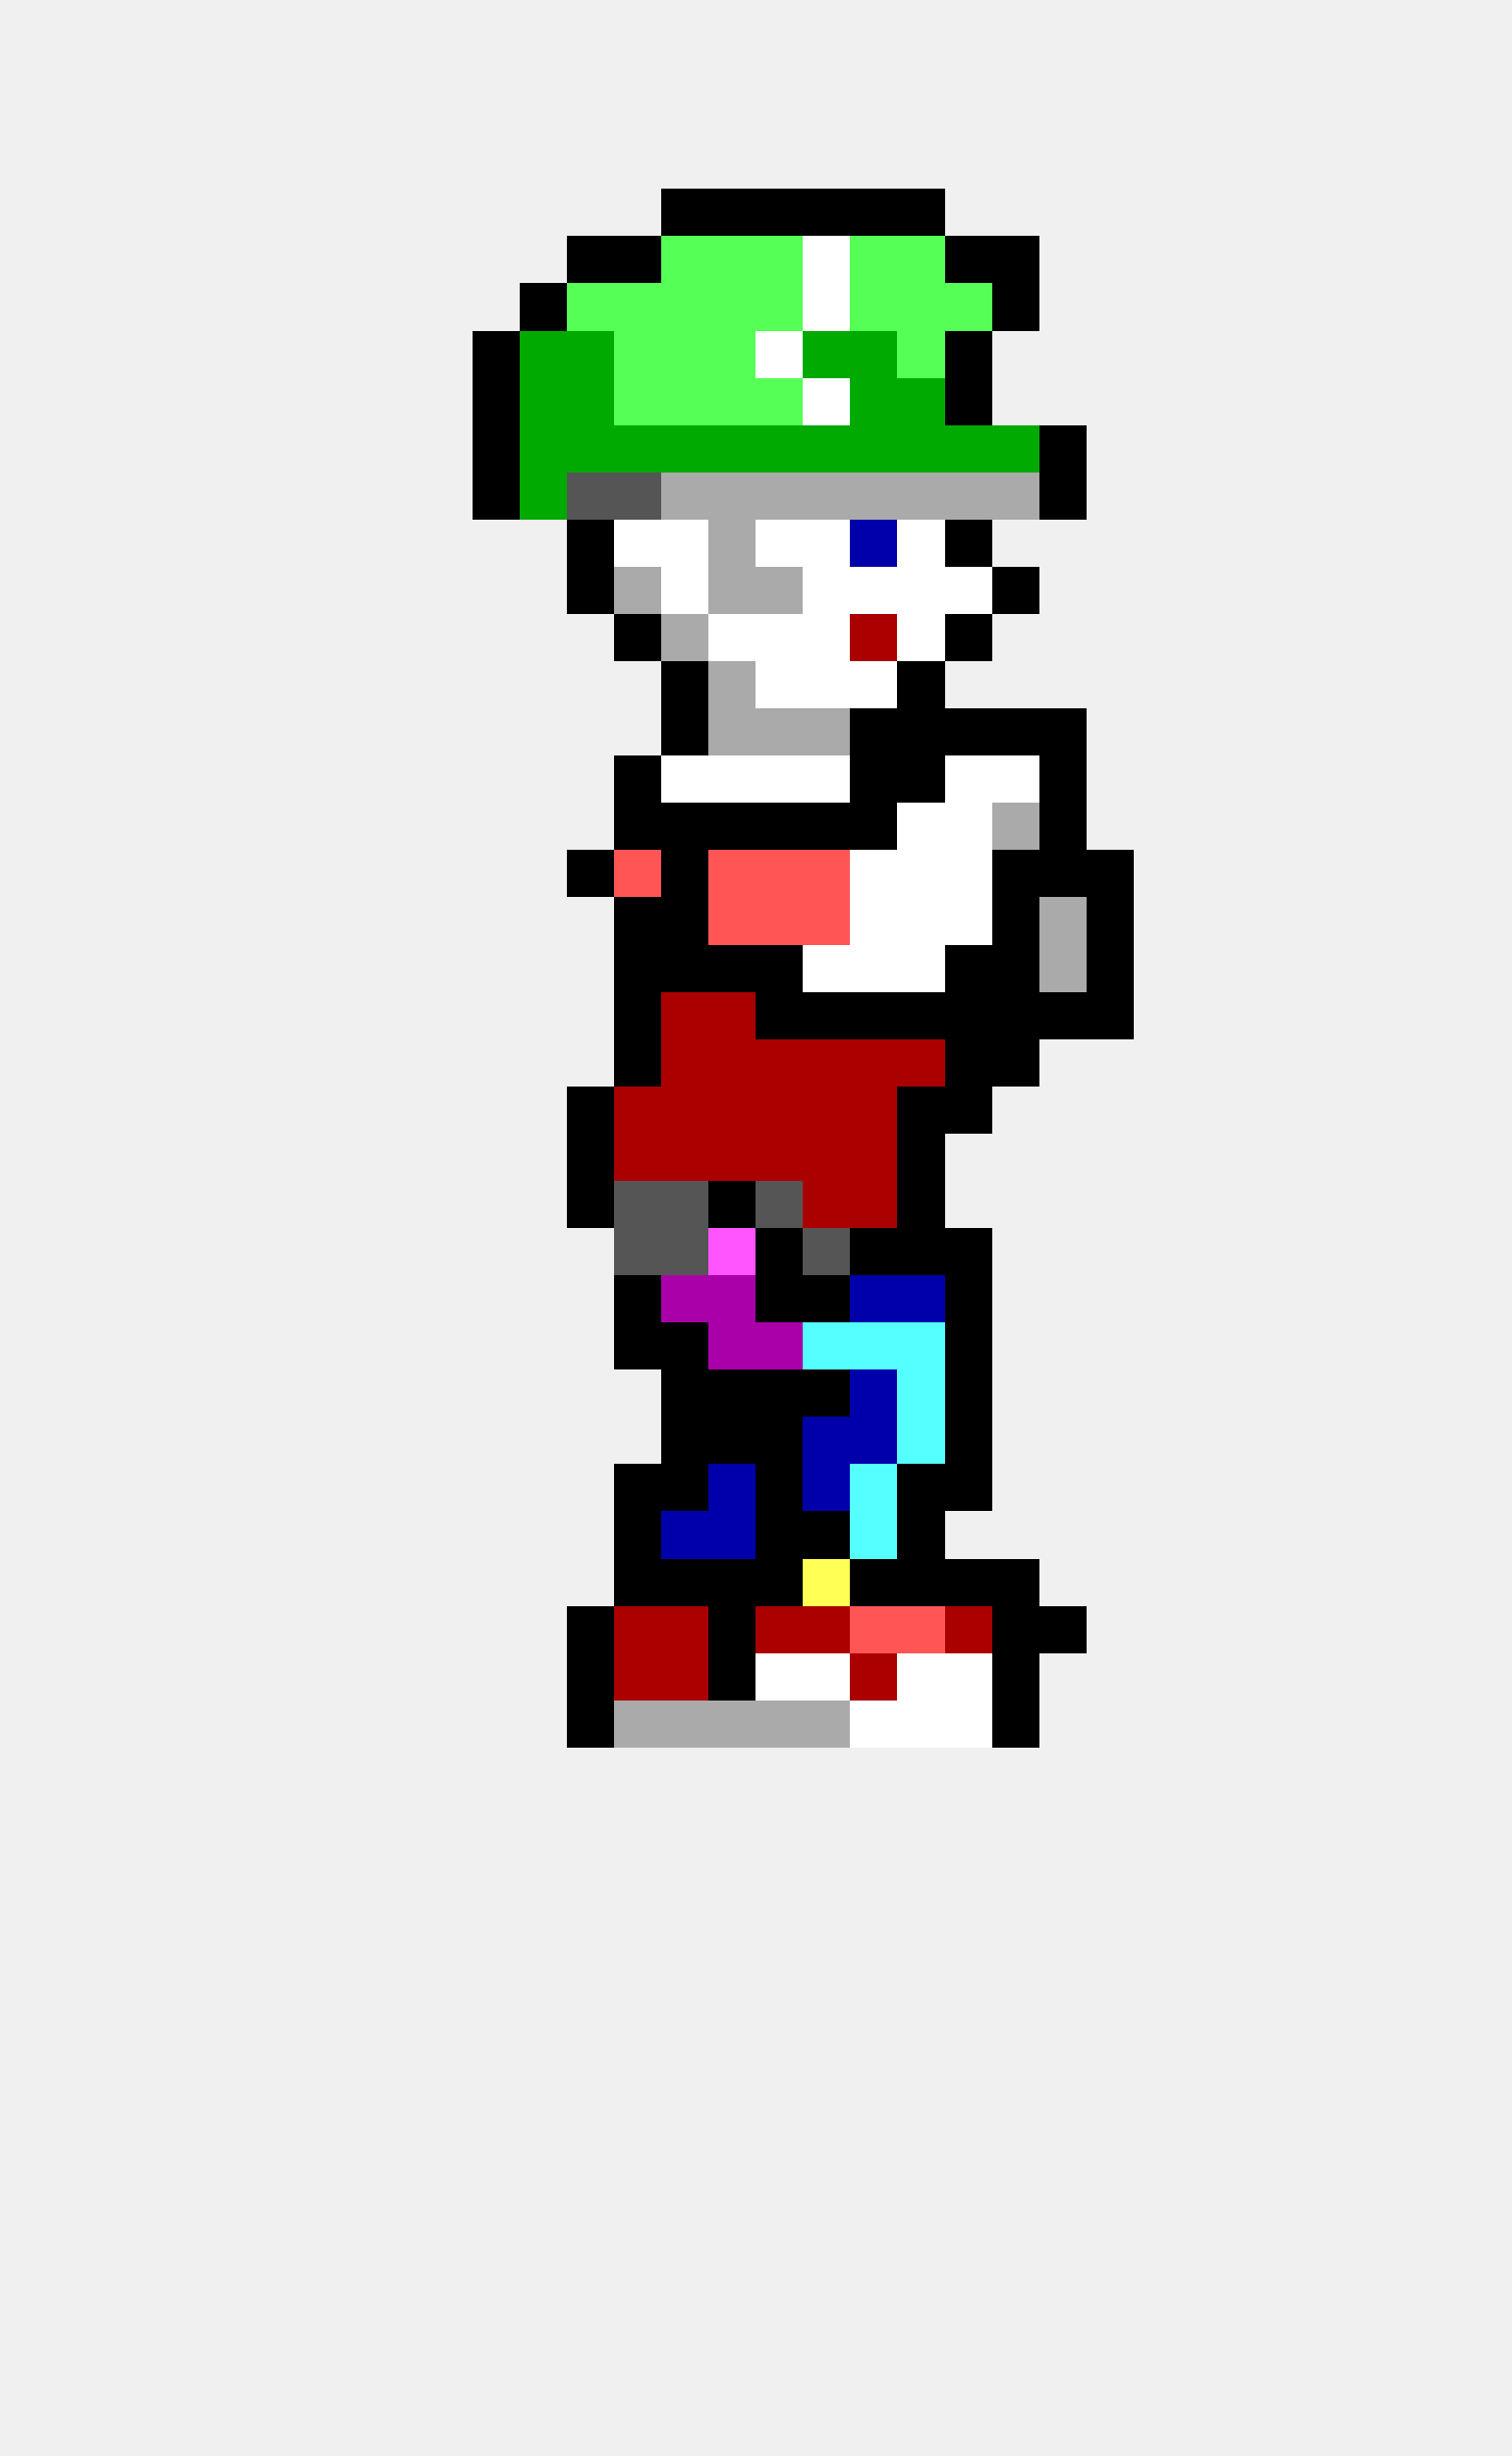
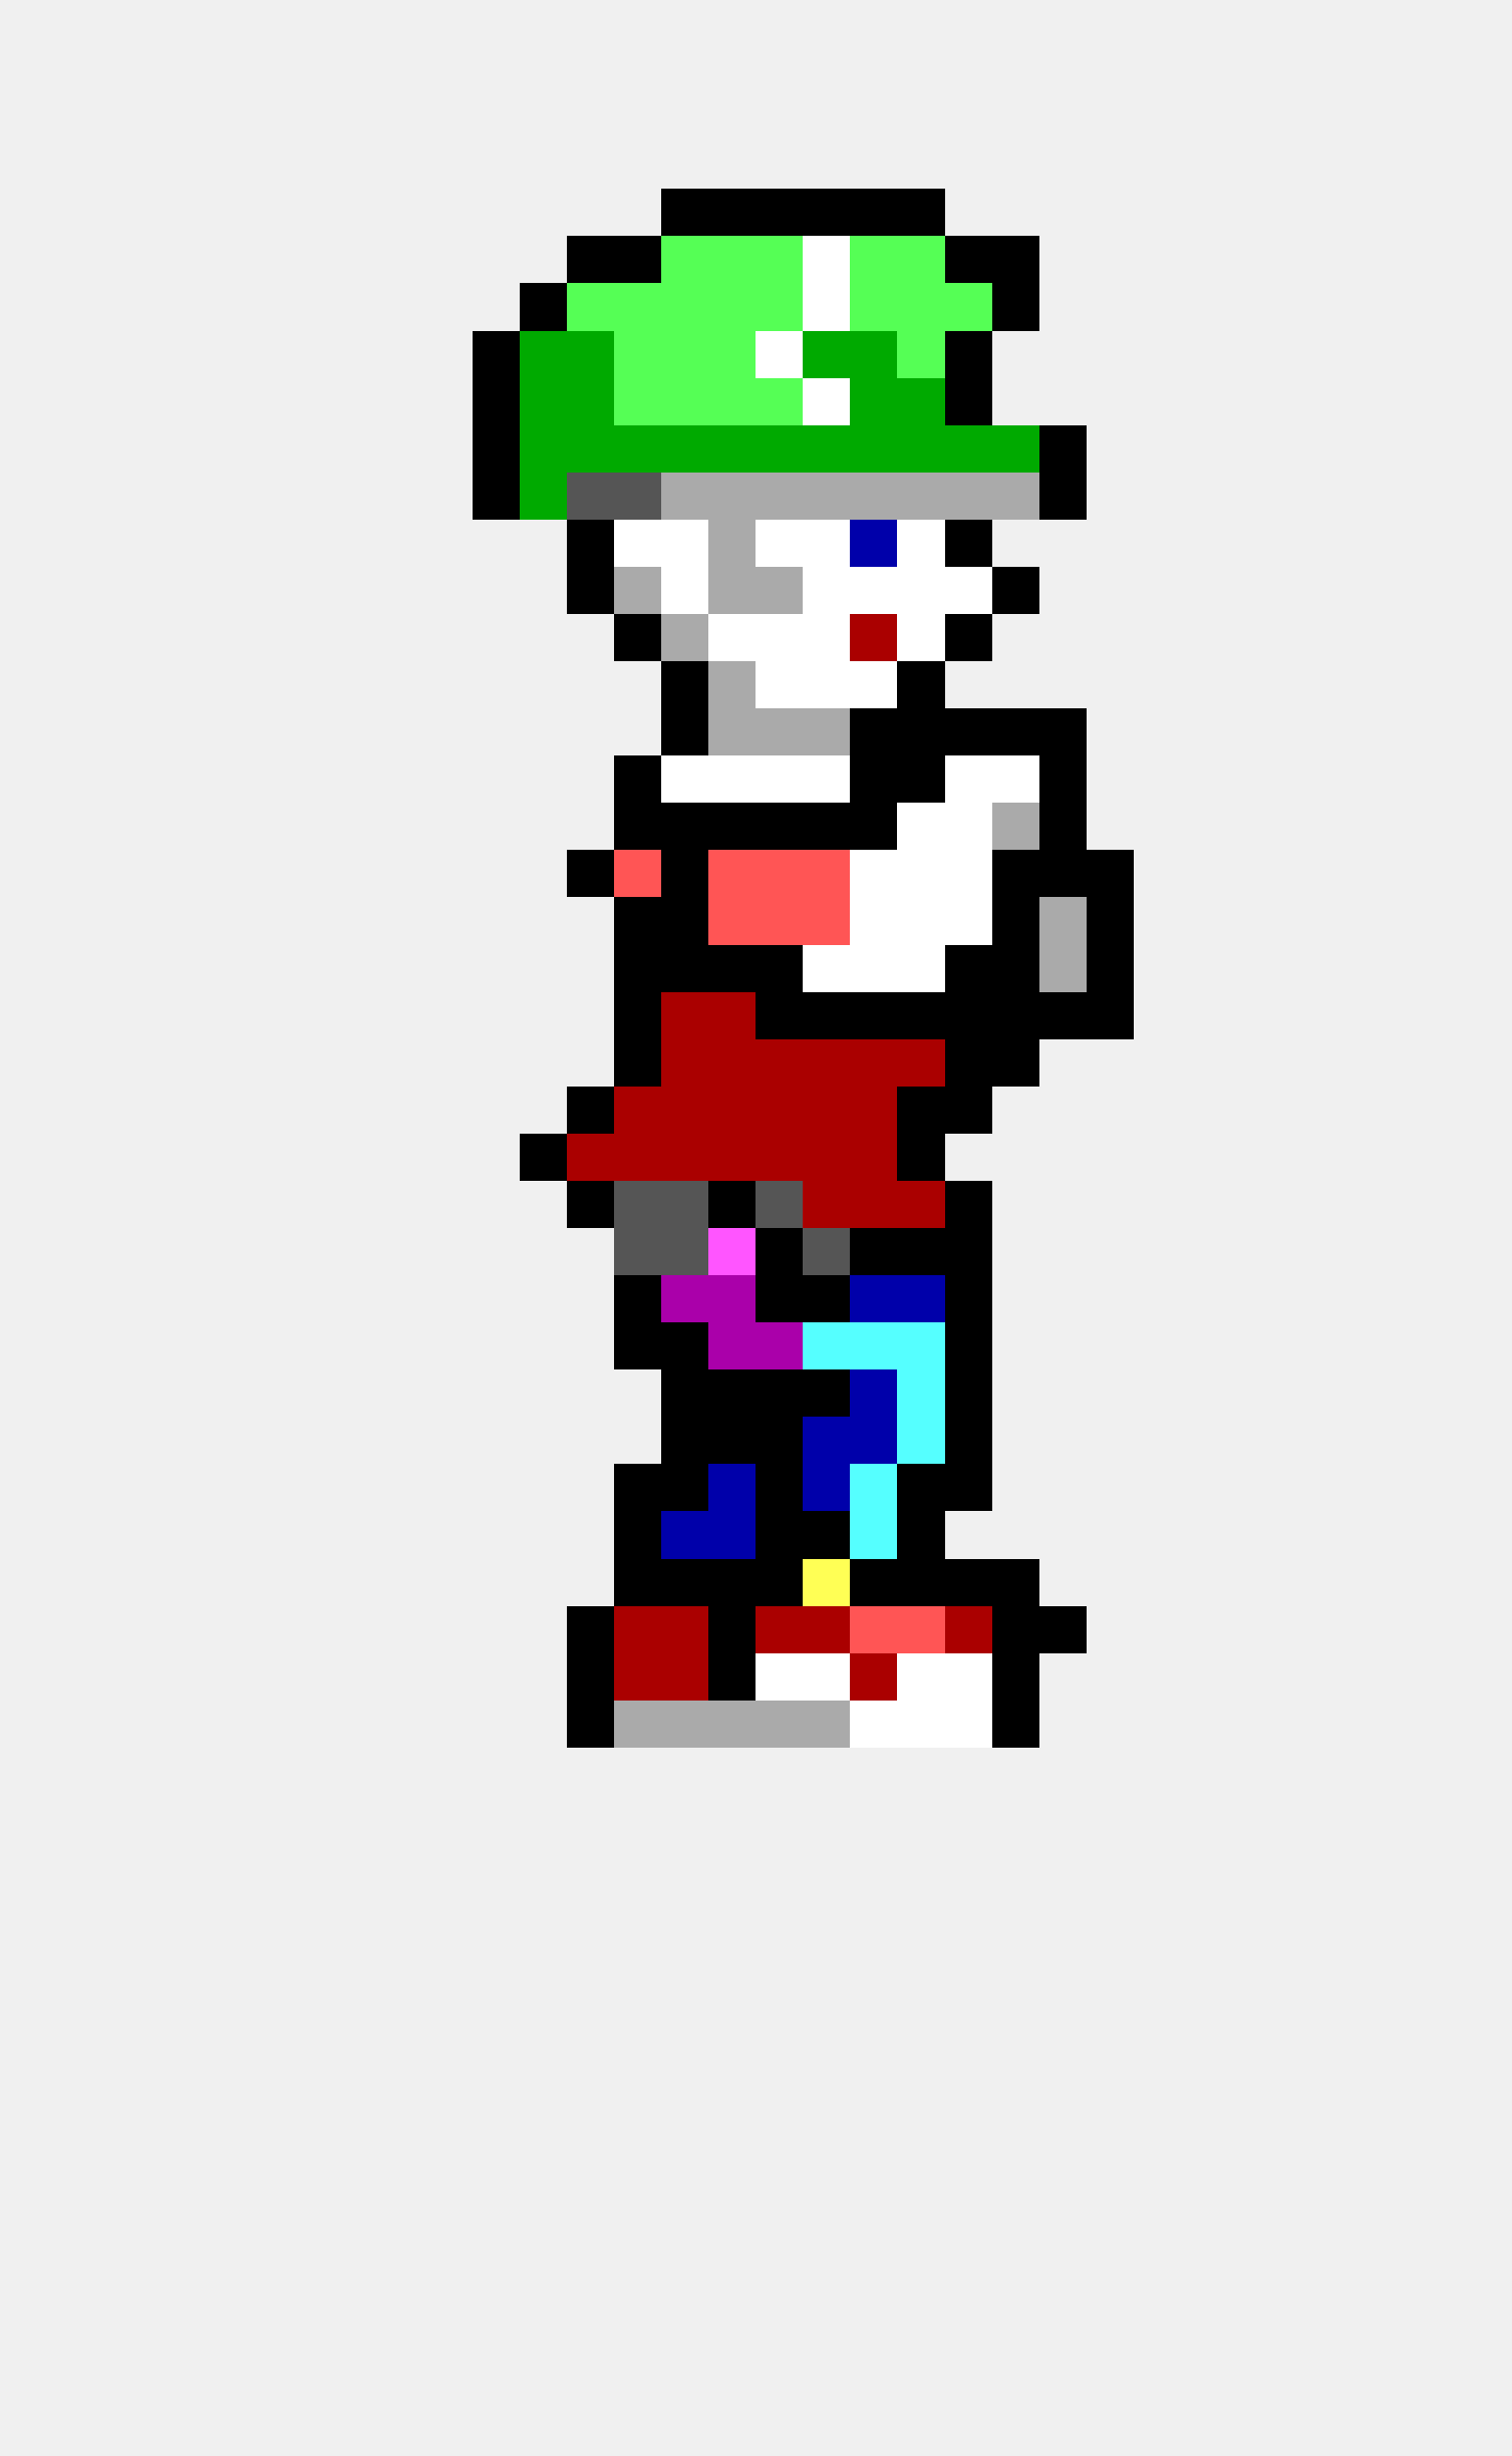
<svg xmlns="http://www.w3.org/2000/svg" width="32" height="52" viewBox="0 0 32 52" shape-rendering="crispEdges">
  <rect x="14" y="4" width="1" height="1" fill="#000000" />
  <rect x="15" y="4" width="1" height="1" fill="#000000" />
  <rect x="16" y="4" width="1" height="1" fill="#000000" />
  <rect x="17" y="4" width="1" height="1" fill="#000000" />
  <rect x="18" y="4" width="1" height="1" fill="#000000" />
  <rect x="19" y="4" width="1" height="1" fill="#000000" />
  <rect x="12" y="5" width="1" height="1" fill="#000000" />
  <rect x="13" y="5" width="1" height="1" fill="#000000" />
  <rect x="14" y="5" width="1" height="1" fill="#55ff55" />
  <rect x="15" y="5" width="1" height="1" fill="#55ff55" />
  <rect x="16" y="5" width="1" height="1" fill="#55ff55" />
  <rect x="17" y="5" width="1" height="1" fill="#ffffff" />
  <rect x="18" y="5" width="1" height="1" fill="#55ff55" />
  <rect x="19" y="5" width="1" height="1" fill="#55ff55" />
  <rect x="20" y="5" width="1" height="1" fill="#000000" />
  <rect x="21" y="5" width="1" height="1" fill="#000000" />
  <rect x="11" y="6" width="1" height="1" fill="#000000" />
  <rect x="12" y="6" width="1" height="1" fill="#55ff55" />
  <rect x="13" y="6" width="1" height="1" fill="#55ff55" />
  <rect x="14" y="6" width="1" height="1" fill="#55ff55" />
  <rect x="15" y="6" width="1" height="1" fill="#55ff55" />
  <rect x="16" y="6" width="1" height="1" fill="#55ff55" />
  <rect x="17" y="6" width="1" height="1" fill="#ffffff" />
  <rect x="18" y="6" width="1" height="1" fill="#55ff55" />
  <rect x="19" y="6" width="1" height="1" fill="#55ff55" />
  <rect x="20" y="6" width="1" height="1" fill="#55ff55" />
  <rect x="21" y="6" width="1" height="1" fill="#000000" />
  <rect x="10" y="7" width="1" height="1" fill="#000000" />
  <rect x="11" y="7" width="1" height="1" fill="#00aa00" />
  <rect x="12" y="7" width="1" height="1" fill="#00aa00" />
  <rect x="13" y="7" width="1" height="1" fill="#55ff55" />
  <rect x="14" y="7" width="1" height="1" fill="#55ff55" />
  <rect x="15" y="7" width="1" height="1" fill="#55ff55" />
  <rect x="16" y="7" width="1" height="1" fill="#ffffff" />
  <rect x="17" y="7" width="1" height="1" fill="#00aa00" />
  <rect x="18" y="7" width="1" height="1" fill="#00aa00" />
  <rect x="19" y="7" width="1" height="1" fill="#55ff55" />
  <rect x="20" y="7" width="1" height="1" fill="#000000" />
  <rect x="10" y="8" width="1" height="1" fill="#000000" />
  <rect x="11" y="8" width="1" height="1" fill="#00aa00" />
  <rect x="12" y="8" width="1" height="1" fill="#00aa00" />
  <rect x="13" y="8" width="1" height="1" fill="#55ff55" />
  <rect x="14" y="8" width="1" height="1" fill="#55ff55" />
  <rect x="15" y="8" width="1" height="1" fill="#55ff55" />
  <rect x="16" y="8" width="1" height="1" fill="#55ff55" />
  <rect x="17" y="8" width="1" height="1" fill="#ffffff" />
  <rect x="18" y="8" width="1" height="1" fill="#00aa00" />
  <rect x="19" y="8" width="1" height="1" fill="#00aa00" />
  <rect x="20" y="8" width="1" height="1" fill="#000000" />
  <rect x="10" y="9" width="1" height="1" fill="#000000" />
  <rect x="11" y="9" width="1" height="1" fill="#00aa00" />
  <rect x="12" y="9" width="1" height="1" fill="#00aa00" />
  <rect x="13" y="9" width="1" height="1" fill="#00aa00" />
  <rect x="14" y="9" width="1" height="1" fill="#00aa00" />
  <rect x="15" y="9" width="1" height="1" fill="#00aa00" />
  <rect x="16" y="9" width="1" height="1" fill="#00aa00" />
  <rect x="17" y="9" width="1" height="1" fill="#00aa00" />
  <rect x="18" y="9" width="1" height="1" fill="#00aa00" />
  <rect x="19" y="9" width="1" height="1" fill="#00aa00" />
  <rect x="20" y="9" width="1" height="1" fill="#00aa00" />
  <rect x="21" y="9" width="1" height="1" fill="#00aa00" />
  <rect x="22" y="9" width="1" height="1" fill="#000000" />
  <rect x="10" y="10" width="1" height="1" fill="#000000" />
  <rect x="11" y="10" width="1" height="1" fill="#00aa00" />
  <rect x="12" y="10" width="1" height="1" fill="#555555" />
  <rect x="13" y="10" width="1" height="1" fill="#555555" />
  <rect x="14" y="10" width="1" height="1" fill="#aaaaaa" />
  <rect x="15" y="10" width="1" height="1" fill="#aaaaaa" />
  <rect x="16" y="10" width="1" height="1" fill="#aaaaaa" />
  <rect x="17" y="10" width="1" height="1" fill="#aaaaaa" />
  <rect x="18" y="10" width="1" height="1" fill="#aaaaaa" />
  <rect x="19" y="10" width="1" height="1" fill="#aaaaaa" />
  <rect x="20" y="10" width="1" height="1" fill="#aaaaaa" />
  <rect x="21" y="10" width="1" height="1" fill="#aaaaaa" />
  <rect x="22" y="10" width="1" height="1" fill="#000000" />
  <rect x="12" y="11" width="1" height="1" fill="#000000" />
  <rect x="13" y="11" width="1" height="1" fill="#ffffff" />
  <rect x="14" y="11" width="1" height="1" fill="#ffffff" />
  <rect x="15" y="11" width="1" height="1" fill="#aaaaaa" />
  <rect x="16" y="11" width="1" height="1" fill="#ffffff" />
  <rect x="17" y="11" width="1" height="1" fill="#ffffff" />
  <rect x="18" y="11" width="1" height="1" fill="#0000aa" />
  <rect x="19" y="11" width="1" height="1" fill="#ffffff" />
  <rect x="20" y="11" width="1" height="1" fill="#000000" />
  <rect x="12" y="12" width="1" height="1" fill="#000000" />
  <rect x="13" y="12" width="1" height="1" fill="#aaaaaa" />
  <rect x="14" y="12" width="1" height="1" fill="#ffffff" />
  <rect x="15" y="12" width="1" height="1" fill="#aaaaaa" />
  <rect x="16" y="12" width="1" height="1" fill="#aaaaaa" />
  <rect x="17" y="12" width="1" height="1" fill="#ffffff" />
  <rect x="18" y="12" width="1" height="1" fill="#ffffff" />
  <rect x="19" y="12" width="1" height="1" fill="#ffffff" />
  <rect x="20" y="12" width="1" height="1" fill="#ffffff" />
  <rect x="21" y="12" width="1" height="1" fill="#000000" />
  <rect x="13" y="13" width="1" height="1" fill="#000000" />
  <rect x="14" y="13" width="1" height="1" fill="#aaaaaa" />
  <rect x="15" y="13" width="1" height="1" fill="#ffffff" />
  <rect x="16" y="13" width="1" height="1" fill="#ffffff" />
  <rect x="17" y="13" width="1" height="1" fill="#ffffff" />
  <rect x="18" y="13" width="1" height="1" fill="#aa0000" />
  <rect x="19" y="13" width="1" height="1" fill="#ffffff" />
  <rect x="20" y="13" width="1" height="1" fill="#000000" />
  <rect x="14" y="14" width="1" height="1" fill="#000000" />
  <rect x="15" y="14" width="1" height="1" fill="#aaaaaa" />
  <rect x="16" y="14" width="1" height="1" fill="#ffffff" />
  <rect x="17" y="14" width="1" height="1" fill="#ffffff" />
  <rect x="18" y="14" width="1" height="1" fill="#ffffff" />
  <rect x="19" y="14" width="1" height="1" fill="#000000" />
  <rect x="14" y="15" width="1" height="1" fill="#000000" />
  <rect x="15" y="15" width="1" height="1" fill="#aaaaaa" />
  <rect x="16" y="15" width="1" height="1" fill="#aaaaaa" />
  <rect x="17" y="15" width="1" height="1" fill="#aaaaaa" />
  <rect x="18" y="15" width="1" height="1" fill="#000000" />
  <rect x="19" y="15" width="1" height="1" fill="#000000" />
  <rect x="20" y="15" width="1" height="1" fill="#000000" />
  <rect x="21" y="15" width="1" height="1" fill="#000000" />
  <rect x="22" y="15" width="1" height="1" fill="#000000" />
  <rect x="13" y="16" width="1" height="1" fill="#000000" />
  <rect x="14" y="16" width="1" height="1" fill="#ffffff" />
  <rect x="15" y="16" width="1" height="1" fill="#ffffff" />
  <rect x="16" y="16" width="1" height="1" fill="#ffffff" />
  <rect x="17" y="16" width="1" height="1" fill="#ffffff" />
  <rect x="18" y="16" width="1" height="1" fill="#000000" />
  <rect x="19" y="16" width="1" height="1" fill="#000000" />
  <rect x="20" y="16" width="1" height="1" fill="#ffffff" />
  <rect x="21" y="16" width="1" height="1" fill="#ffffff" />
  <rect x="22" y="16" width="1" height="1" fill="#000000" />
  <rect x="13" y="17" width="1" height="1" fill="#000000" />
  <rect x="14" y="17" width="1" height="1" fill="#000000" />
  <rect x="15" y="17" width="1" height="1" fill="#000000" />
  <rect x="16" y="17" width="1" height="1" fill="#000000" />
  <rect x="17" y="17" width="1" height="1" fill="#000000" />
  <rect x="18" y="17" width="1" height="1" fill="#000000" />
  <rect x="19" y="17" width="1" height="1" fill="#ffffff" />
  <rect x="20" y="17" width="1" height="1" fill="#ffffff" />
  <rect x="21" y="17" width="1" height="1" fill="#aaaaaa" />
  <rect x="22" y="17" width="1" height="1" fill="#000000" />
  <rect x="12" y="18" width="1" height="1" fill="#000000" />
  <rect x="13" y="18" width="1" height="1" fill="#ff5555" />
  <rect x="14" y="18" width="1" height="1" fill="#000000" />
  <rect x="15" y="18" width="1" height="1" fill="#ff5555" />
  <rect x="16" y="18" width="1" height="1" fill="#ff5555" />
  <rect x="17" y="18" width="1" height="1" fill="#ff5555" />
  <rect x="18" y="18" width="1" height="1" fill="#ffffff" />
  <rect x="19" y="18" width="1" height="1" fill="#ffffff" />
  <rect x="20" y="18" width="1" height="1" fill="#ffffff" />
  <rect x="21" y="18" width="1" height="1" fill="#000000" />
  <rect x="22" y="18" width="1" height="1" fill="#000000" />
  <rect x="23" y="18" width="1" height="1" fill="#000000" />
  <rect x="13" y="19" width="1" height="1" fill="#000000" />
  <rect x="14" y="19" width="1" height="1" fill="#000000" />
  <rect x="15" y="19" width="1" height="1" fill="#ff5555" />
  <rect x="16" y="19" width="1" height="1" fill="#ff5555" />
  <rect x="17" y="19" width="1" height="1" fill="#ff5555" />
  <rect x="18" y="19" width="1" height="1" fill="#ffffff" />
  <rect x="19" y="19" width="1" height="1" fill="#ffffff" />
  <rect x="20" y="19" width="1" height="1" fill="#ffffff" />
  <rect x="21" y="19" width="1" height="1" fill="#000000" />
  <rect x="22" y="19" width="1" height="1" fill="#aaaaaa" />
  <rect x="23" y="19" width="1" height="1" fill="#000000" />
  <rect x="13" y="20" width="1" height="1" fill="#000000" />
  <rect x="14" y="20" width="1" height="1" fill="#000000" />
  <rect x="15" y="20" width="1" height="1" fill="#000000" />
  <rect x="16" y="20" width="1" height="1" fill="#000000" />
  <rect x="17" y="20" width="1" height="1" fill="#ffffff" />
  <rect x="18" y="20" width="1" height="1" fill="#ffffff" />
  <rect x="19" y="20" width="1" height="1" fill="#ffffff" />
  <rect x="20" y="20" width="1" height="1" fill="#000000" />
  <rect x="21" y="20" width="1" height="1" fill="#000000" />
  <rect x="22" y="20" width="1" height="1" fill="#aaaaaa" />
  <rect x="23" y="20" width="1" height="1" fill="#000000" />
  <rect x="13" y="21" width="1" height="1" fill="#000000" />
  <rect x="14" y="21" width="1" height="1" fill="#aa0000" />
  <rect x="15" y="21" width="1" height="1" fill="#aa0000" />
  <rect x="16" y="21" width="1" height="1" fill="#000000" />
  <rect x="17" y="21" width="1" height="1" fill="#000000" />
  <rect x="18" y="21" width="1" height="1" fill="#000000" />
  <rect x="19" y="21" width="1" height="1" fill="#000000" />
  <rect x="20" y="21" width="1" height="1" fill="#000000" />
  <rect x="21" y="21" width="1" height="1" fill="#000000" />
  <rect x="22" y="21" width="1" height="1" fill="#000000" />
  <rect x="23" y="21" width="1" height="1" fill="#000000" />
  <rect x="13" y="22" width="1" height="1" fill="#000000" />
  <rect x="14" y="22" width="1" height="1" fill="#aa0000" />
  <rect x="15" y="22" width="1" height="1" fill="#aa0000" />
  <rect x="16" y="22" width="1" height="1" fill="#aa0000" />
  <rect x="17" y="22" width="1" height="1" fill="#aa0000" />
  <rect x="18" y="22" width="1" height="1" fill="#aa0000" />
  <rect x="19" y="22" width="1" height="1" fill="#aa0000" />
  <rect x="20" y="22" width="1" height="1" fill="#000000" />
  <rect x="21" y="22" width="1" height="1" fill="#000000" />
  <rect x="12" y="23" width="1" height="1" fill="#000000" />
  <rect x="13" y="23" width="1" height="1" fill="#aa0000" />
  <rect x="14" y="23" width="1" height="1" fill="#aa0000" />
  <rect x="15" y="23" width="1" height="1" fill="#aa0000" />
  <rect x="16" y="23" width="1" height="1" fill="#aa0000" />
  <rect x="17" y="23" width="1" height="1" fill="#aa0000" />
  <rect x="18" y="23" width="1" height="1" fill="#aa0000" />
  <rect x="19" y="23" width="1" height="1" fill="#000000" />
  <rect x="20" y="23" width="1" height="1" fill="#000000" />
-   <rect x="12" y="24" width="1" height="1" fill="#000000" />
+   <rect x="11" y="24" width="1" height="1" fill="#000000" />
+   <rect x="12" y="24" width="1" height="1" fill="#aa0000" />
  <rect x="13" y="24" width="1" height="1" fill="#aa0000" />
  <rect x="14" y="24" width="1" height="1" fill="#aa0000" />
  <rect x="15" y="24" width="1" height="1" fill="#aa0000" />
  <rect x="16" y="24" width="1" height="1" fill="#aa0000" />
  <rect x="17" y="24" width="1" height="1" fill="#aa0000" />
  <rect x="18" y="24" width="1" height="1" fill="#aa0000" />
  <rect x="19" y="24" width="1" height="1" fill="#000000" />
  <rect x="12" y="25" width="1" height="1" fill="#000000" />
  <rect x="13" y="25" width="1" height="1" fill="#555555" />
  <rect x="14" y="25" width="1" height="1" fill="#555555" />
  <rect x="15" y="25" width="1" height="1" fill="#000000" />
  <rect x="16" y="25" width="1" height="1" fill="#555555" />
  <rect x="17" y="25" width="1" height="1" fill="#aa0000" />
  <rect x="18" y="25" width="1" height="1" fill="#aa0000" />
-   <rect x="19" y="25" width="1" height="1" fill="#000000" />
+   <rect x="19" y="25" width="1" height="1" fill="#aa0000" />
+   <rect x="20" y="25" width="1" height="1" fill="#000000" />
  <rect x="13" y="26" width="1" height="1" fill="#555555" />
  <rect x="14" y="26" width="1" height="1" fill="#555555" />
  <rect x="15" y="26" width="1" height="1" fill="#ff55ff" />
  <rect x="16" y="26" width="1" height="1" fill="#000000" />
  <rect x="17" y="26" width="1" height="1" fill="#555555" />
  <rect x="18" y="26" width="1" height="1" fill="#000000" />
  <rect x="19" y="26" width="1" height="1" fill="#000000" />
  <rect x="20" y="26" width="1" height="1" fill="#000000" />
  <rect x="13" y="27" width="1" height="1" fill="#000000" />
  <rect x="14" y="27" width="1" height="1" fill="#aa00aa" />
  <rect x="15" y="27" width="1" height="1" fill="#aa00aa" />
  <rect x="16" y="27" width="1" height="1" fill="#000000" />
  <rect x="17" y="27" width="1" height="1" fill="#000000" />
  <rect x="18" y="27" width="1" height="1" fill="#0000aa" />
  <rect x="19" y="27" width="1" height="1" fill="#0000aa" />
  <rect x="20" y="27" width="1" height="1" fill="#000000" />
  <rect x="13" y="28" width="1" height="1" fill="#000000" />
  <rect x="14" y="28" width="1" height="1" fill="#000000" />
  <rect x="15" y="28" width="1" height="1" fill="#aa00aa" />
  <rect x="16" y="28" width="1" height="1" fill="#aa00aa" />
  <rect x="17" y="28" width="1" height="1" fill="#55ffff" />
  <rect x="18" y="28" width="1" height="1" fill="#55ffff" />
  <rect x="19" y="28" width="1" height="1" fill="#55ffff" />
  <rect x="20" y="28" width="1" height="1" fill="#000000" />
  <rect x="14" y="29" width="1" height="1" fill="#000000" />
  <rect x="15" y="29" width="1" height="1" fill="#000000" />
  <rect x="16" y="29" width="1" height="1" fill="#000000" />
  <rect x="17" y="29" width="1" height="1" fill="#000000" />
  <rect x="18" y="29" width="1" height="1" fill="#0000aa" />
  <rect x="19" y="29" width="1" height="1" fill="#55ffff" />
  <rect x="20" y="29" width="1" height="1" fill="#000000" />
  <rect x="14" y="30" width="1" height="1" fill="#000000" />
  <rect x="15" y="30" width="1" height="1" fill="#000000" />
  <rect x="16" y="30" width="1" height="1" fill="#000000" />
  <rect x="17" y="30" width="1" height="1" fill="#0000aa" />
  <rect x="18" y="30" width="1" height="1" fill="#0000aa" />
  <rect x="19" y="30" width="1" height="1" fill="#55ffff" />
  <rect x="20" y="30" width="1" height="1" fill="#000000" />
  <rect x="13" y="31" width="1" height="1" fill="#000000" />
  <rect x="14" y="31" width="1" height="1" fill="#000000" />
  <rect x="15" y="31" width="1" height="1" fill="#0000aa" />
  <rect x="16" y="31" width="1" height="1" fill="#000000" />
  <rect x="17" y="31" width="1" height="1" fill="#0000aa" />
  <rect x="18" y="31" width="1" height="1" fill="#55ffff" />
  <rect x="19" y="31" width="1" height="1" fill="#000000" />
  <rect x="20" y="31" width="1" height="1" fill="#000000" />
  <rect x="13" y="32" width="1" height="1" fill="#000000" />
  <rect x="14" y="32" width="1" height="1" fill="#0000aa" />
  <rect x="15" y="32" width="1" height="1" fill="#0000aa" />
  <rect x="16" y="32" width="1" height="1" fill="#000000" />
  <rect x="17" y="32" width="1" height="1" fill="#000000" />
  <rect x="18" y="32" width="1" height="1" fill="#55ffff" />
  <rect x="19" y="32" width="1" height="1" fill="#000000" />
  <rect x="13" y="33" width="1" height="1" fill="#000000" />
  <rect x="14" y="33" width="1" height="1" fill="#000000" />
  <rect x="15" y="33" width="1" height="1" fill="#000000" />
  <rect x="16" y="33" width="1" height="1" fill="#000000" />
  <rect x="17" y="33" width="1" height="1" fill="#ffff55" />
  <rect x="18" y="33" width="1" height="1" fill="#000000" />
  <rect x="19" y="33" width="1" height="1" fill="#000000" />
  <rect x="20" y="33" width="1" height="1" fill="#000000" />
  <rect x="21" y="33" width="1" height="1" fill="#000000" />
  <rect x="12" y="34" width="1" height="1" fill="#000000" />
  <rect x="13" y="34" width="1" height="1" fill="#aa0000" />
  <rect x="14" y="34" width="1" height="1" fill="#aa0000" />
  <rect x="15" y="34" width="1" height="1" fill="#000000" />
  <rect x="16" y="34" width="1" height="1" fill="#aa0000" />
  <rect x="17" y="34" width="1" height="1" fill="#aa0000" />
  <rect x="18" y="34" width="1" height="1" fill="#ff5555" />
  <rect x="19" y="34" width="1" height="1" fill="#ff5555" />
  <rect x="20" y="34" width="1" height="1" fill="#aa0000" />
  <rect x="21" y="34" width="1" height="1" fill="#000000" />
  <rect x="22" y="34" width="1" height="1" fill="#000000" />
  <rect x="12" y="35" width="1" height="1" fill="#000000" />
  <rect x="13" y="35" width="1" height="1" fill="#aa0000" />
  <rect x="14" y="35" width="1" height="1" fill="#aa0000" />
  <rect x="15" y="35" width="1" height="1" fill="#000000" />
  <rect x="16" y="35" width="1" height="1" fill="#ffffff" />
  <rect x="17" y="35" width="1" height="1" fill="#ffffff" />
  <rect x="18" y="35" width="1" height="1" fill="#aa0000" />
  <rect x="19" y="35" width="1" height="1" fill="#ffffff" />
  <rect x="20" y="35" width="1" height="1" fill="#ffffff" />
  <rect x="21" y="35" width="1" height="1" fill="#000000" />
  <rect x="12" y="36" width="1" height="1" fill="#000000" />
  <rect x="13" y="36" width="1" height="1" fill="#aaaaaa" />
  <rect x="14" y="36" width="1" height="1" fill="#aaaaaa" />
  <rect x="15" y="36" width="1" height="1" fill="#aaaaaa" />
  <rect x="16" y="36" width="1" height="1" fill="#aaaaaa" />
  <rect x="17" y="36" width="1" height="1" fill="#aaaaaa" />
  <rect x="18" y="36" width="1" height="1" fill="#ffffff" />
  <rect x="19" y="36" width="1" height="1" fill="#ffffff" />
  <rect x="20" y="36" width="1" height="1" fill="#ffffff" />
  <rect x="21" y="36" width="1" height="1" fill="#000000" />
</svg>
